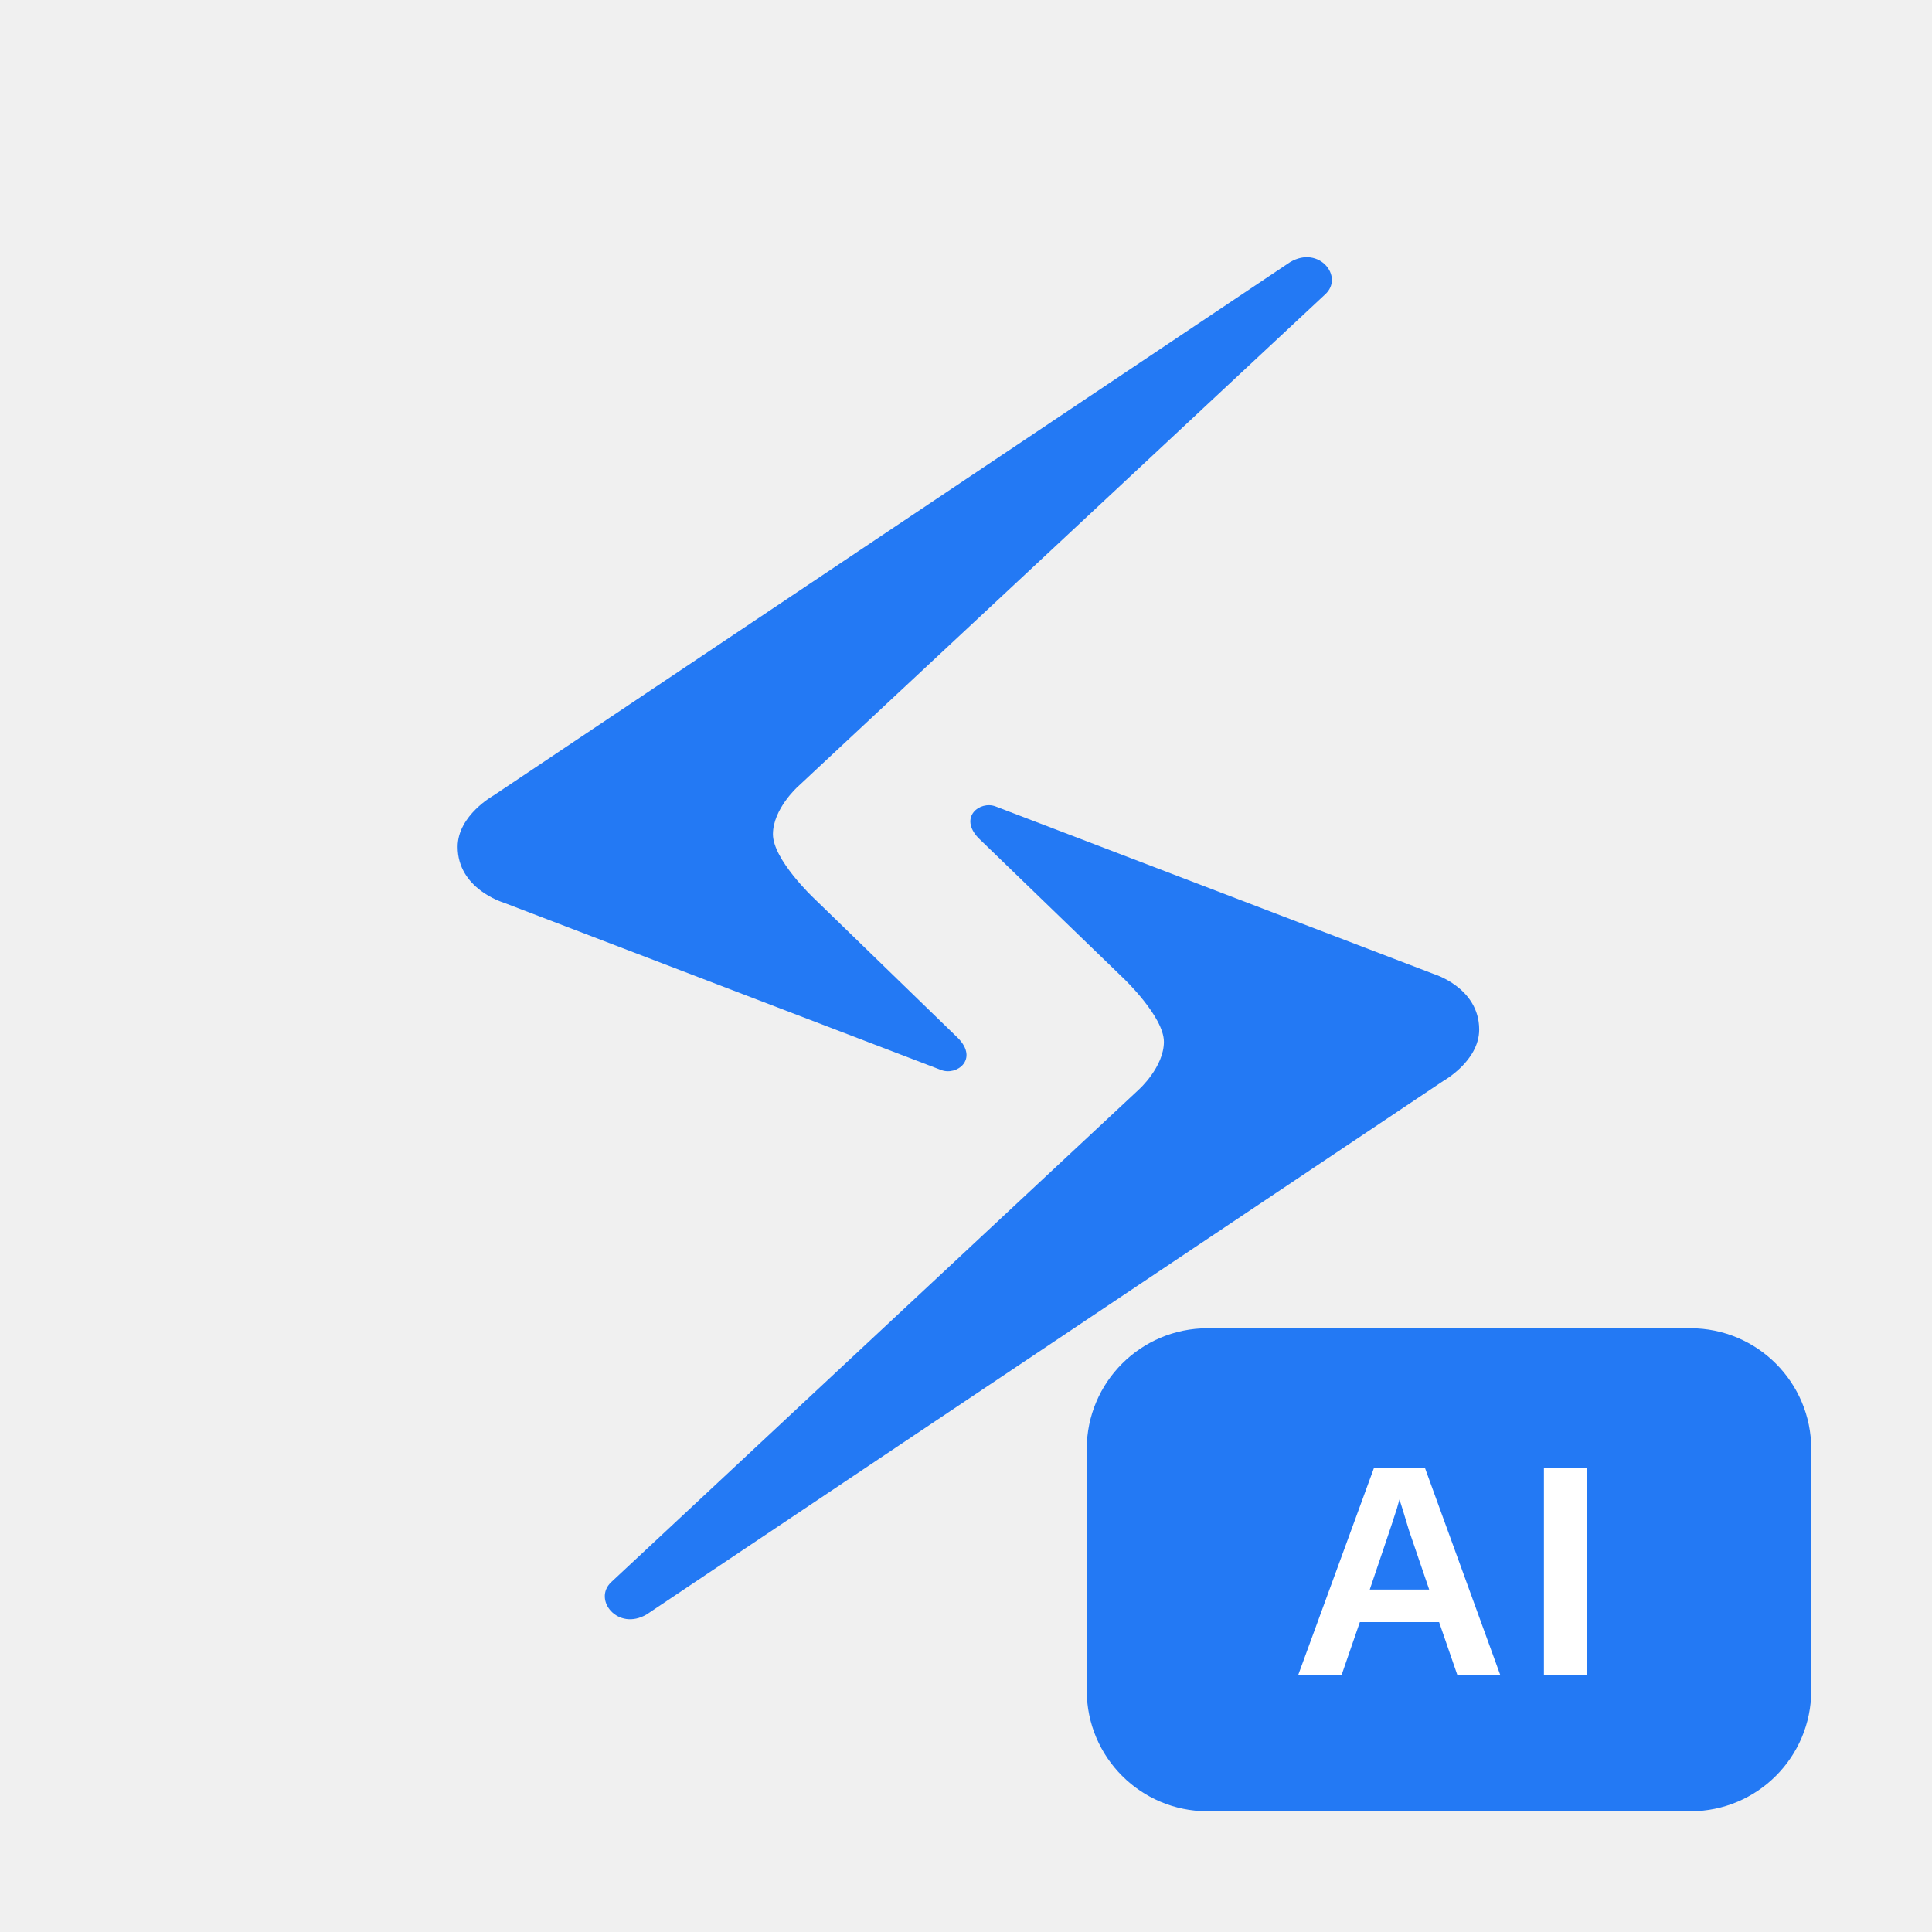
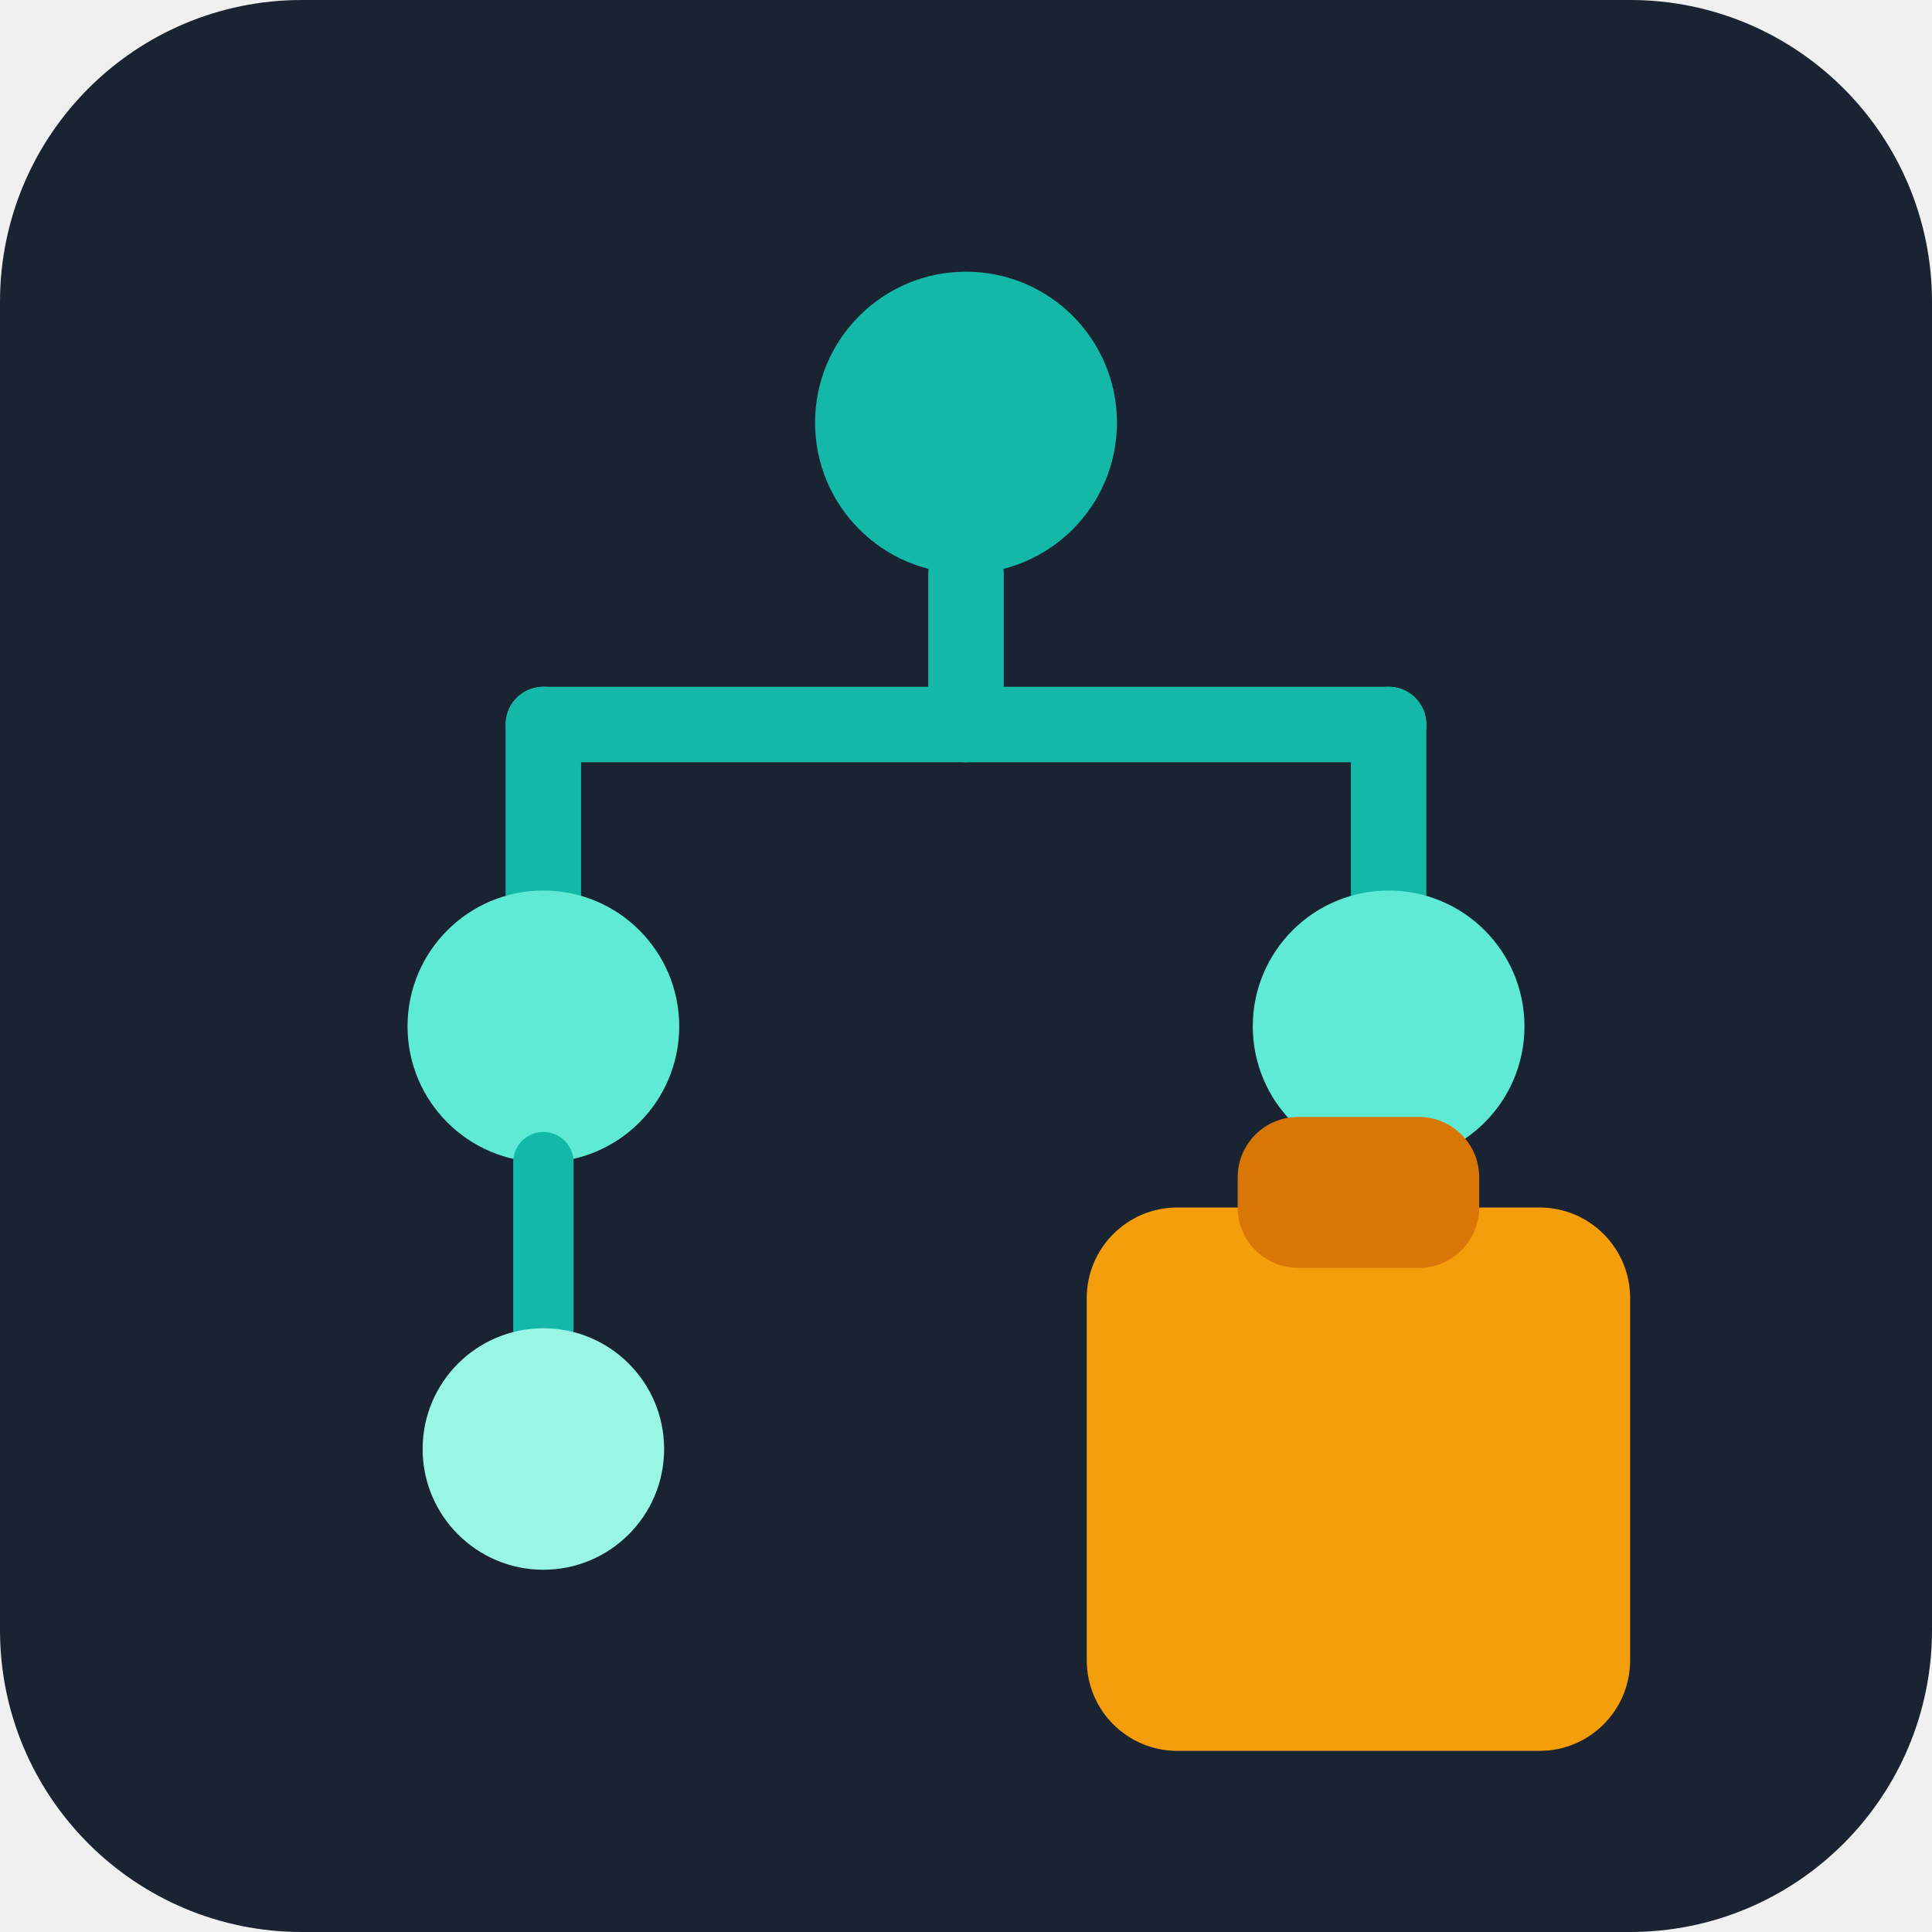
<svg xmlns="http://www.w3.org/2000/svg" width="64" height="64" viewBox="0 0 64 64" fill="none">
-   <g transform="translate(2 1) scale(0.94)">
-     <path d="M20.663 55.828L48.733 37.031C48.733 37.031 50 36.328 50 35.218C50 33.741 48.398 33.26 48.398 33.26L32.956 27.355C32.405 27.146 31.646 27.731 32.356 28.473L37.469 33.416C37.469 33.416 38.889 34.765 38.889 35.649C38.889 36.534 38.017 37.322 38.017 37.322L19.413 54.691C18.752 55.309 19.646 56.429 20.663 55.828Z" fill="#2379F4" />
-     <path d="M43.337 8.173L15.267 26.968C15.267 26.968 14 27.671 14 28.78C14 30.258 15.602 30.739 15.602 30.739L31.044 36.646C31.595 36.852 32.356 36.267 31.644 35.529L26.531 30.568C26.531 30.568 25.111 29.223 25.111 28.335C25.111 27.448 25.983 26.663 25.983 26.663L44.575 9.308C45.248 8.69 44.356 7.569 43.337 8.173Z" fill="#2379F4" />
-   </g>
-   <rect x="36" y="44" width="24" height="16" rx="4" fill="#2379F4" />
-   <text x="48" y="55.5" text-anchor="middle" fill="#FFFFFF" font-family="Segoe UI, Arial, sans-serif" font-size="10" font-weight="700" letter-spacing="0.5">AI</text>
+   <rect width="64" height="64" rx="10" fill="#1A2332" />
+   <circle cx="32" cy="14" r="5" fill="#14B8A6" />
+   <path d="M32 19V24" stroke="#14B8A6" stroke-width="2.5" stroke-linecap="round" />
+   <path d="M18 24H46" stroke="#14B8A6" stroke-width="2.5" stroke-linecap="round" />
+   <path d="M18 24V30M46 24V30" stroke="#14B8A6" stroke-width="2.5" stroke-linecap="round" />
+   <circle cx="18" cy="34" r="4.5" fill="#5EEAD4" />
+   <circle cx="46" cy="34" r="4.5" fill="#5EEAD4" />
+   <path d="M18 38.5V44" stroke="#14B8A6" stroke-width="2" stroke-linecap="round" />
+   <circle cx="18" cy="48" r="4" fill="#99F6E4" />
+   <rect x="36" y="40" width="18" height="18" rx="3" fill="#F59E0B" />
+   <rect x="41" y="37" width="8" height="5" rx="2" fill="#D97706" />
</svg>
